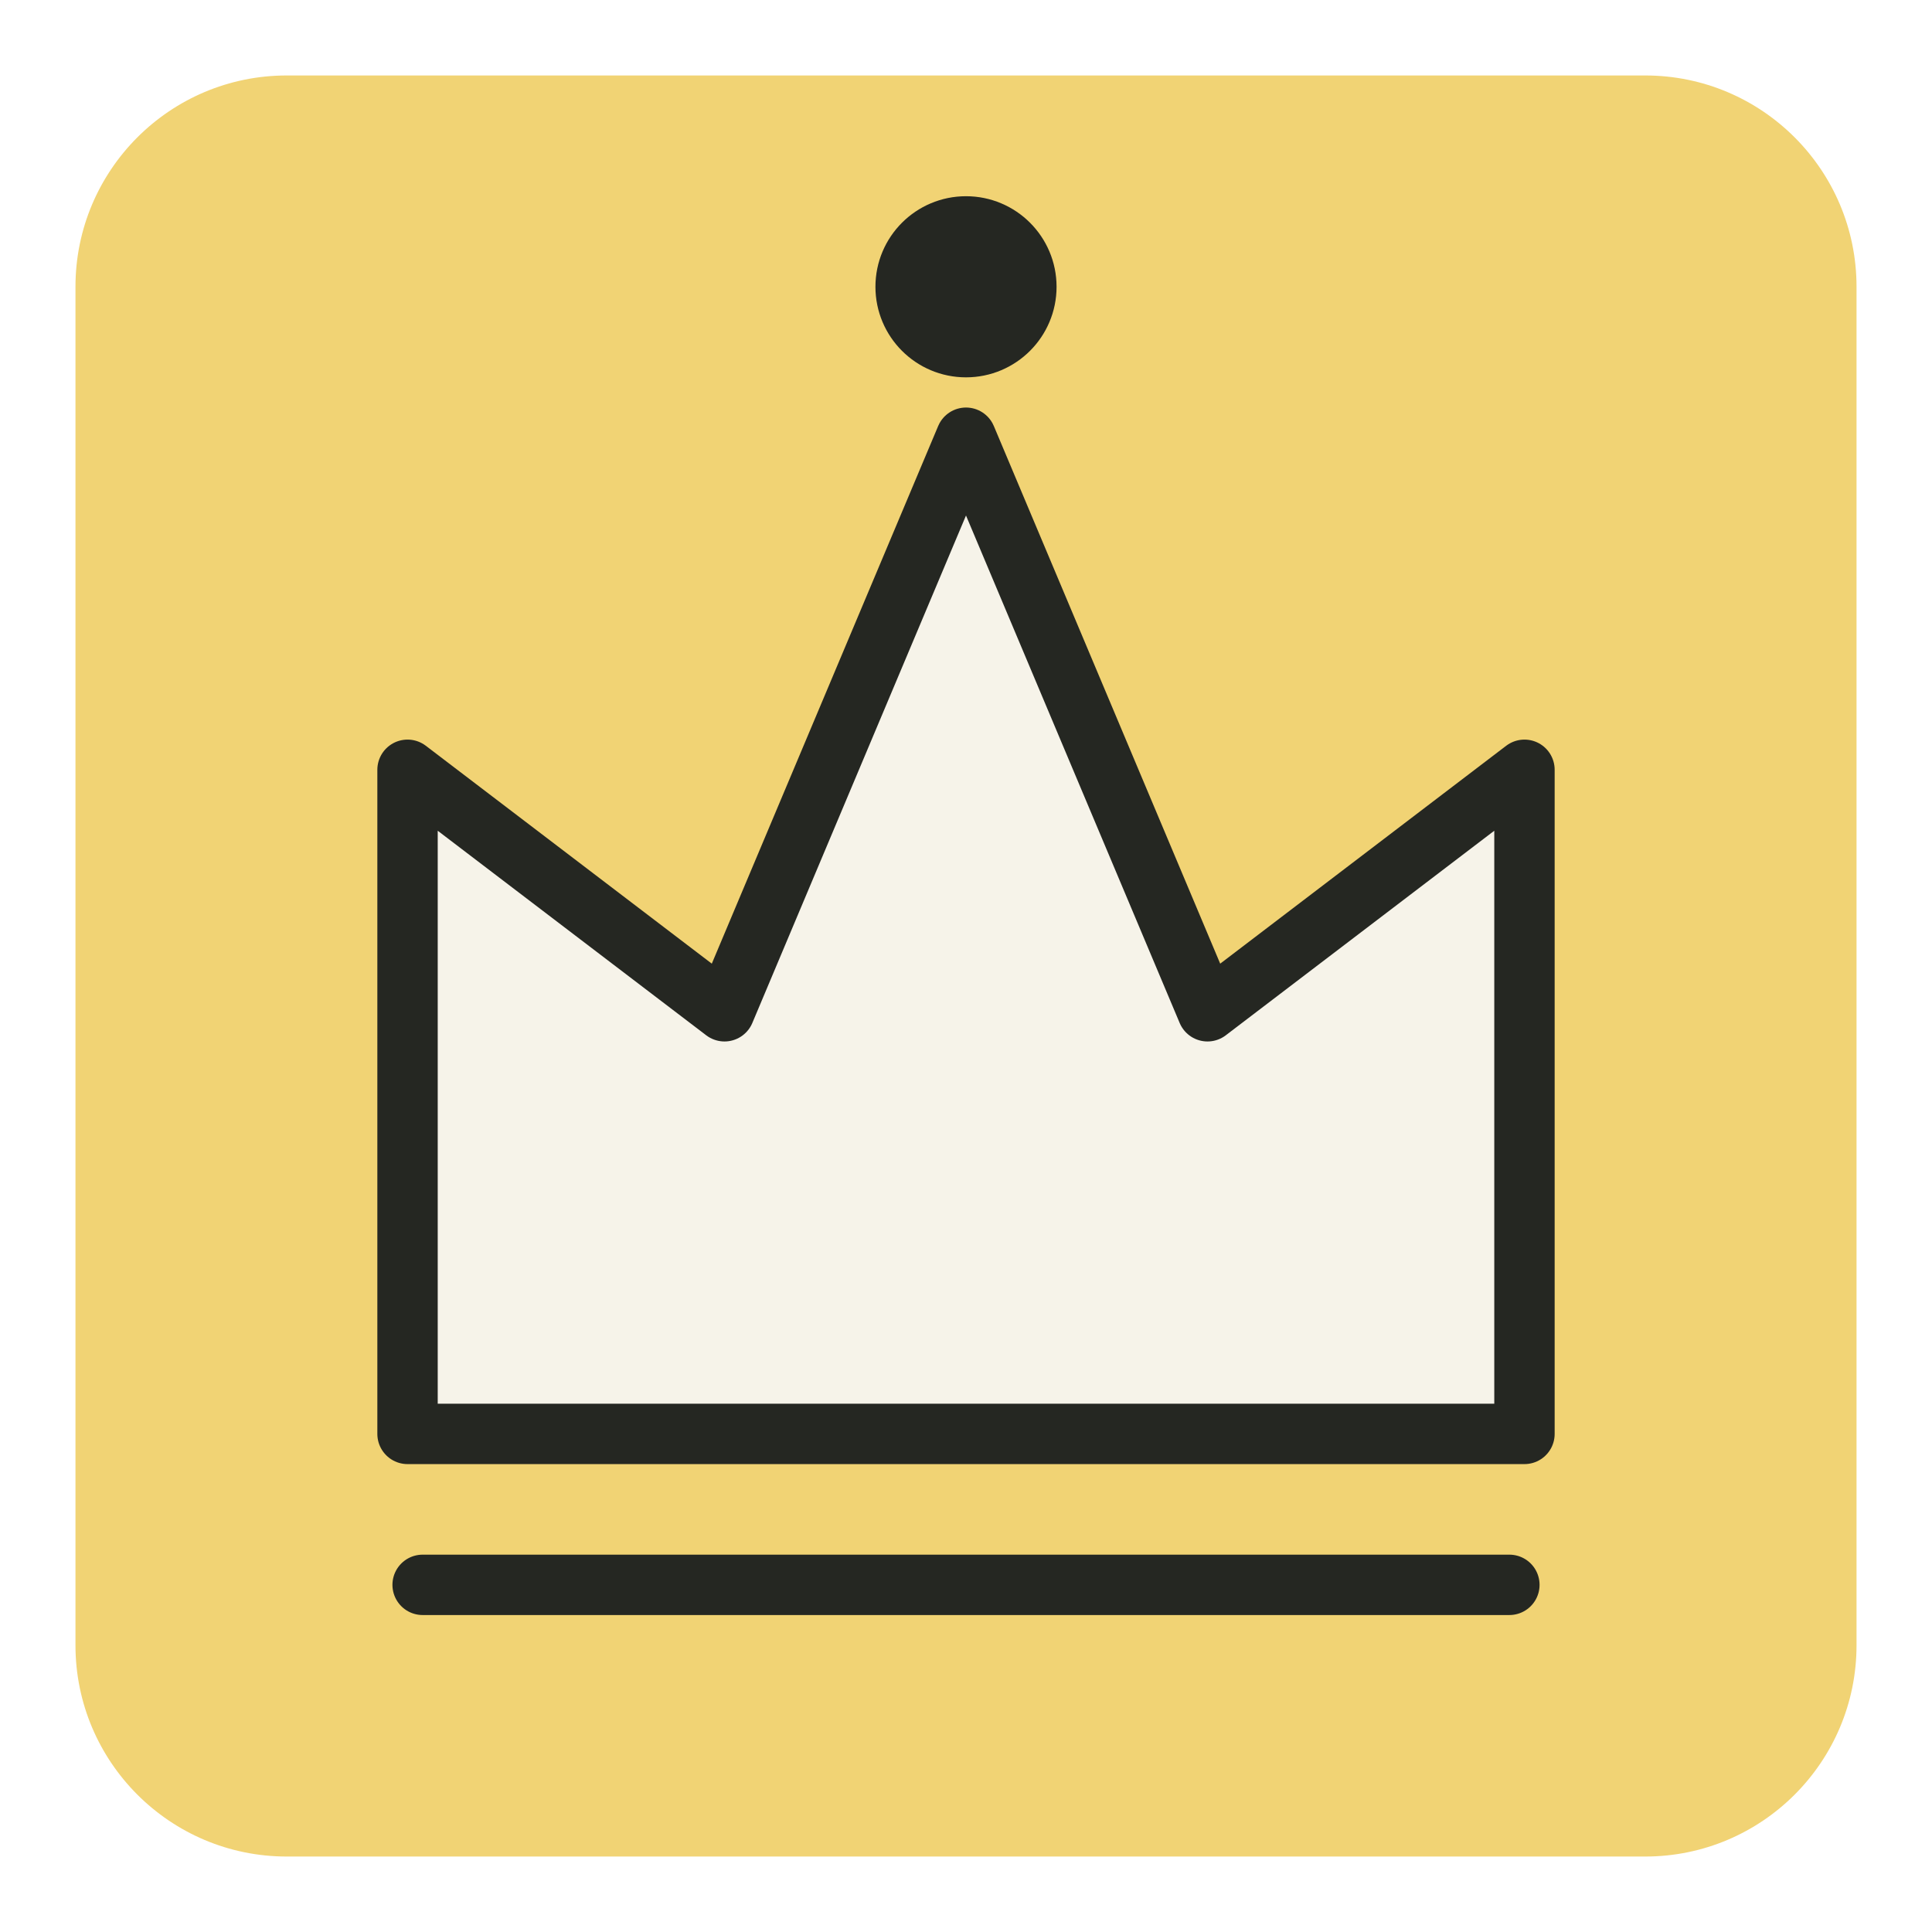
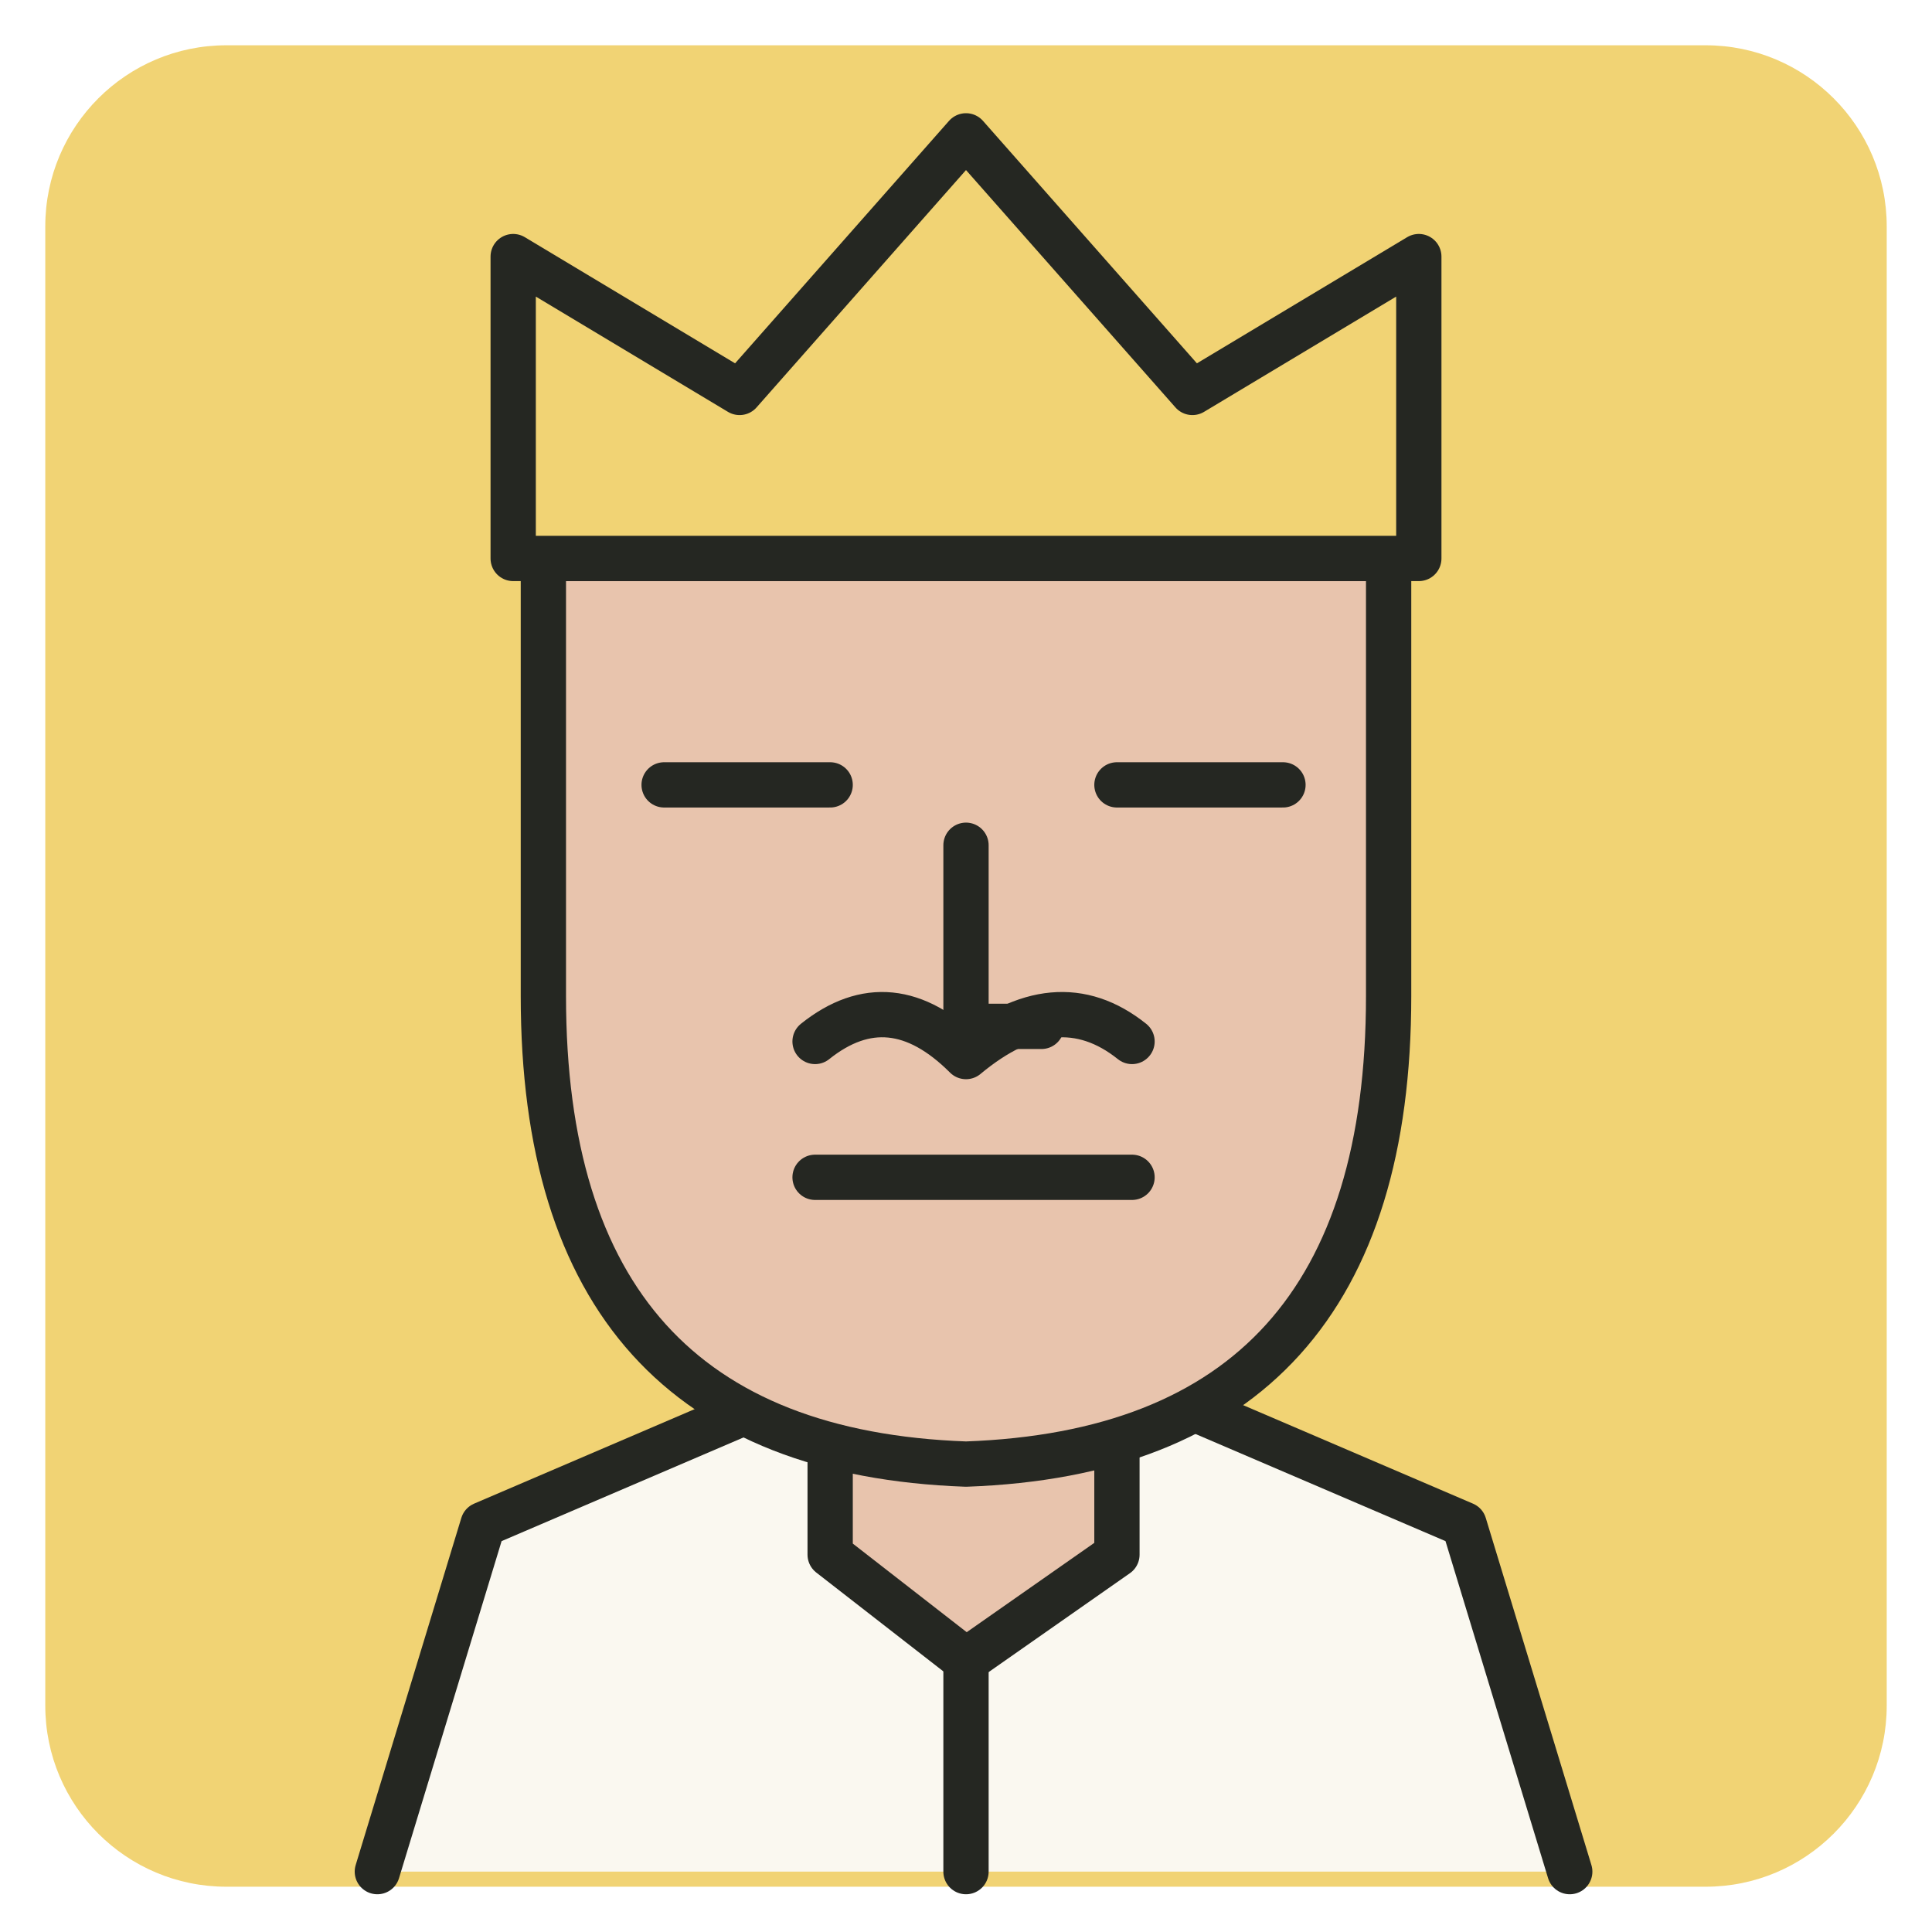
<svg xmlns="http://www.w3.org/2000/svg" width="128" height="128" viewBox="0 0 128 128">
-   <rect x="5" y="5" width="118" height="118" rx="14" fill="#f1d374" />
-   <g stroke="#252722" stroke-width="4" stroke-linecap="round" stroke-linejoin="round" fill="none">
-     <path d="M27 95V51L48 67L64 29L80 67L101 51V95Z" fill="#f6f3e9" />
-     <path d="M28 105H100" />
-     <circle cx="64" cy="19" r="4" fill="#252722" />
+   <rect x="3" y="3" width="122" height="122" rx="12" fill="#f1d374" />
+   <g stroke="#252722" stroke-width="3" stroke-linecap="round" stroke-linejoin="round">
+     <path d="M25 124L32 101L53 92H76L97 101L104 124" fill="#faf8f0" />
+     <path d="M55 89V103L64 110L74 103V89" fill="#e8c4ad" />
+     <path d="M36 37V66Q36 96 64 97Q92 96 92 66V37Z" fill="#e8c4ad" />
+     <path d="M34 37V17L49 26L64 9L79 26L94 17V37Z" fill="#f1d374" />
+     <g fill="none">
+       <path d="M44 52H55M74 52H85" />
+       <path d="M64 56V68H69" />
+       <path d="M54 78H75" />
+     </g>
+     <path d="M54 69Q59 65 64 70Q70 65 75 69" fill="none" />
+     <path d="M64 110V124" fill="none" />
  </g>
</svg>
